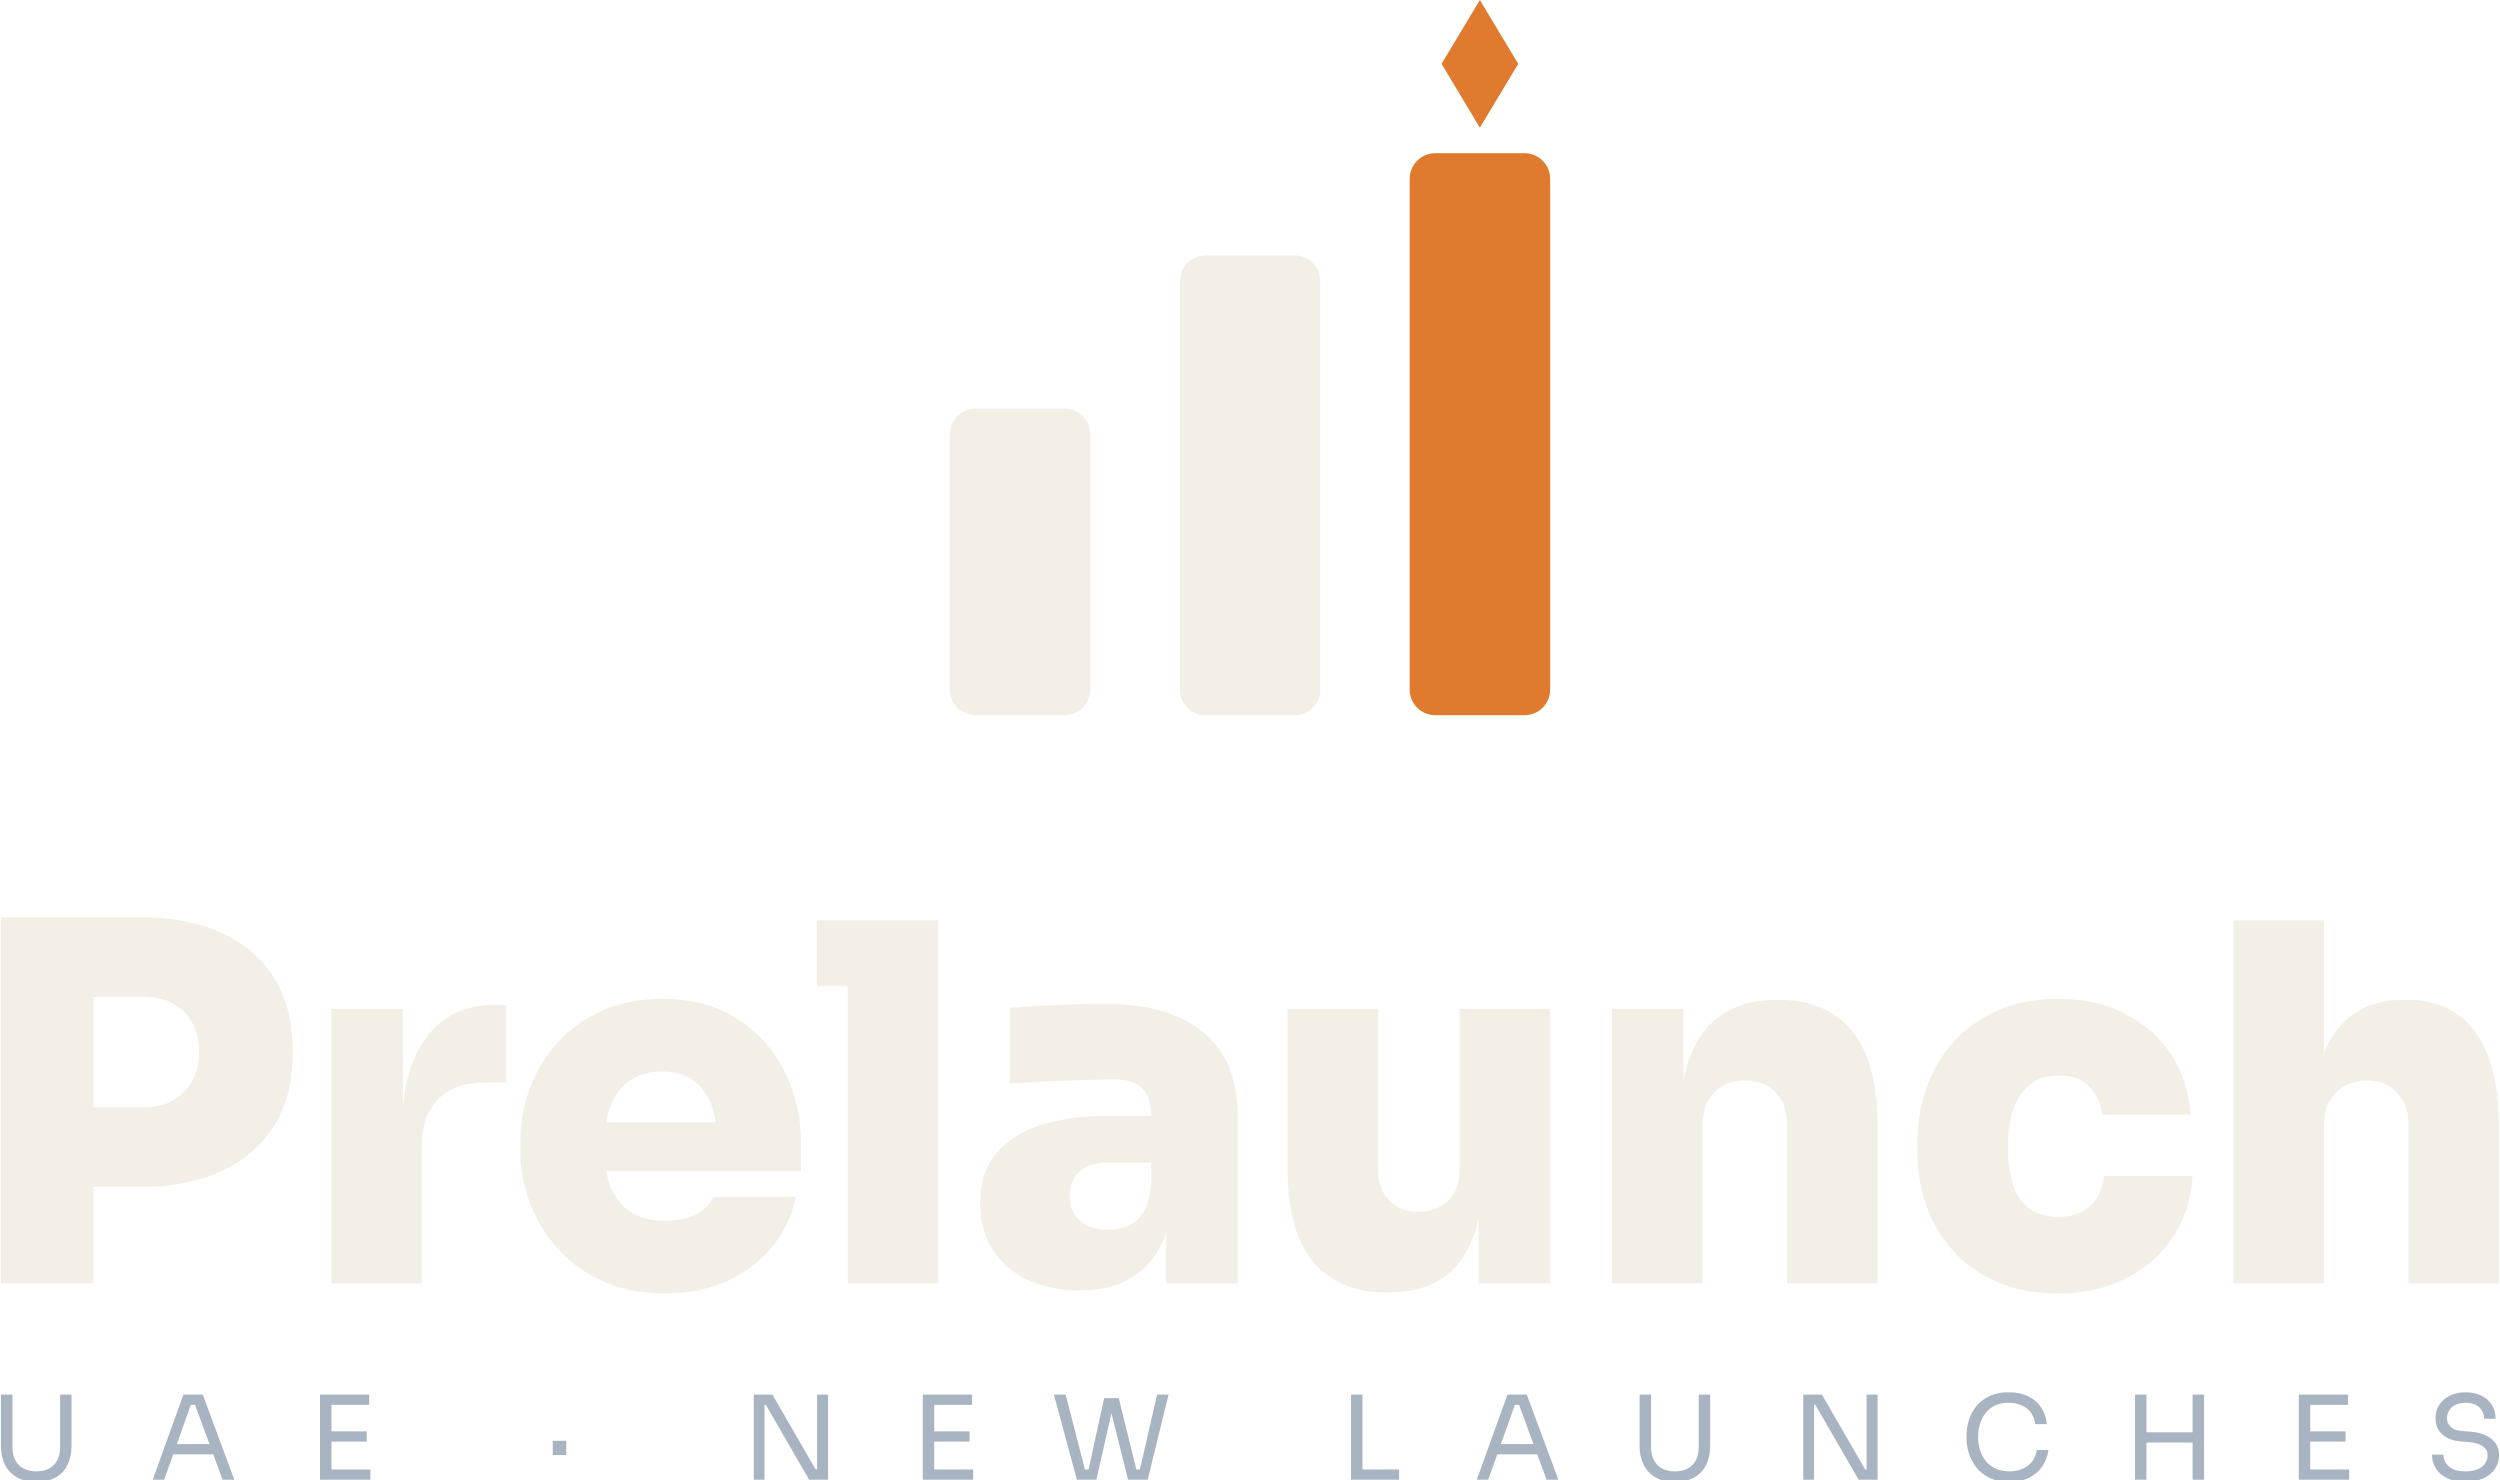
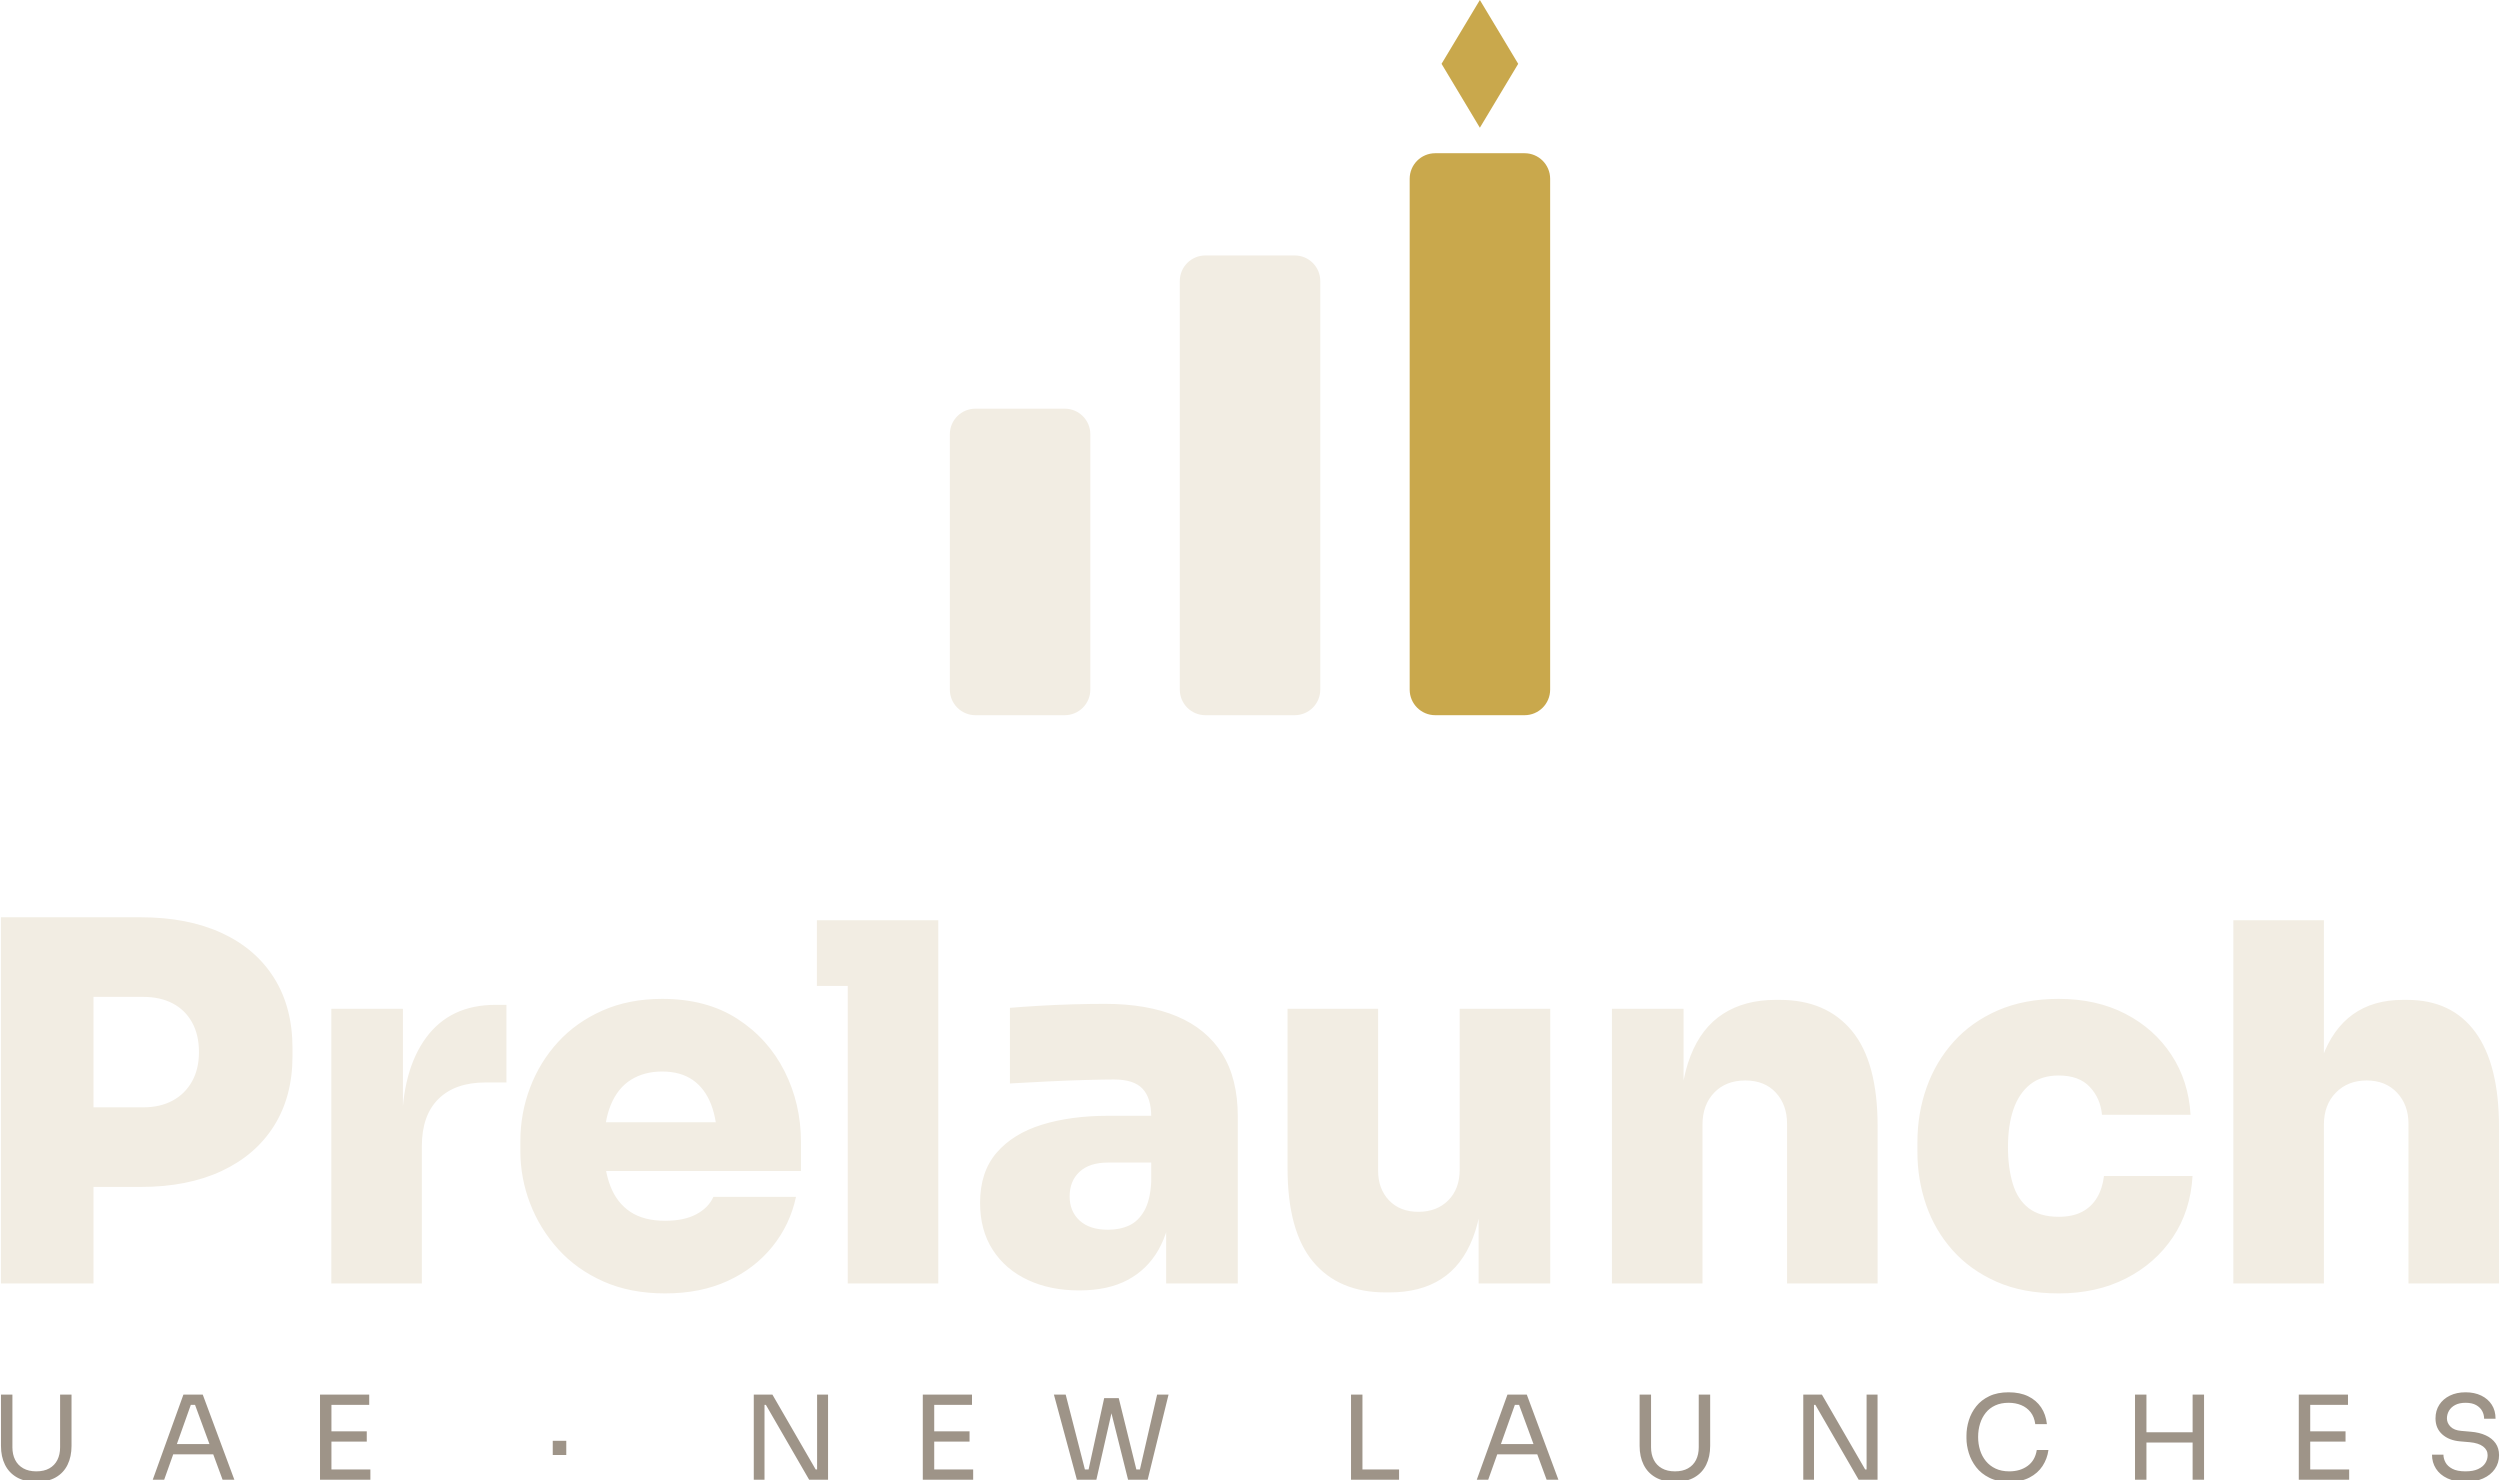
<svg xmlns="http://www.w3.org/2000/svg" viewBox="0 0 321.34 190.35" width="321" height="190" role="img" aria-label="PrelaunchUAE">
-   <rect x="122.06" y="52.57" width="18.07" height="39.43" rx="3.29" fill="#F4EFE6" />
-   <rect x="151.64" y="32.86" width="18.07" height="59.14" rx="3.29" fill="#F4EFE6" />
-   <rect x="181.21" y="19.71" width="18.07" height="72.29" rx="3.29" fill="#E07A2E" />
-   <path d="M190.24 0.00 L195.17 8.21 L190.24 16.43 L185.31 8.21 Z" fill="#E07A2E" />
-   <path transform="translate(-4.74 165.10)" fill="#F4EFE6" d="M15.36 -12.416V-22.656H23.04Q25.216 -22.656 26.816 -23.52Q28.416 -24.384 29.312 -25.984Q30.208 -27.584 30.208 -29.76Q30.208 -32.0 29.312 -33.6Q28.416 -35.2 26.816 -36.032Q25.216 -36.864 23.04 -36.864H15.36V-47.104H22.72Q28.736 -47.104 33.12 -45.088Q37.504 -43.072 39.872 -39.296Q42.24 -35.52 42.24 -30.272V-29.248Q42.24 -24.064 39.872 -20.288Q37.504 -16.512 33.12 -14.464Q28.736 -12.416 22.72 -12.416ZM4.736 0.0V-47.104H16.64V0.0ZM47.232 0.0V-35.328H56.448V-19.968H56.32Q56.32 -27.392 59.424 -31.616Q62.528 -35.84 68.352 -35.84H69.76V-25.856H67.072Q63.168 -25.856 61.024 -23.744Q58.88 -21.632 58.88 -17.664V0.0ZM90.176 1.28Q85.696 1.28 82.24 -0.256Q78.784 -1.792 76.416 -4.416Q74.048 -7.04 72.8 -10.304Q71.552 -13.568 71.552 -17.024V-18.304Q71.552 -21.888 72.8 -25.184Q74.048 -28.48 76.384 -31.04Q78.72 -33.6 82.112 -35.104Q85.504 -36.608 89.792 -36.608Q95.488 -36.608 99.456 -34.048Q103.424 -31.488 105.536 -27.296Q107.648 -23.104 107.648 -18.176V-14.464H76.416V-20.736H100.928L96.896 -17.92Q96.896 -20.928 96.096 -23.008Q95.296 -25.088 93.728 -26.176Q92.16 -27.264 89.792 -27.264Q87.488 -27.264 85.792 -26.208Q84.096 -25.152 83.2 -23.008Q82.304 -20.864 82.304 -17.6Q82.304 -14.656 83.136 -12.512Q83.968 -10.368 85.696 -9.216Q87.424 -8.064 90.176 -8.064Q92.608 -8.064 94.176 -8.896Q95.744 -9.728 96.384 -11.136H107.008Q106.24 -7.552 103.968 -4.736Q101.696 -1.92 98.208 -0.32Q94.72 1.28 90.176 1.28ZM113.664 0.0V-46.72H125.312V0.0ZM109.696 -38.272V-46.72H125.312V-38.272ZM154.624 0.0V-10.368H152.704V-21.44Q152.704 -23.872 151.584 -25.056Q150.464 -26.24 147.904 -26.24Q146.688 -26.24 144.32 -26.176Q141.952 -26.112 139.328 -25.984Q136.704 -25.856 134.528 -25.728V-35.456Q136.064 -35.584 138.176 -35.712Q140.288 -35.84 142.56 -35.904Q144.832 -35.968 146.752 -35.968Q152.192 -35.968 156.0 -34.368Q159.808 -32.768 161.824 -29.568Q163.84 -26.368 163.84 -21.44V0.0ZM143.424 0.896Q139.712 0.896 136.832 -0.448Q133.952 -1.792 132.32 -4.32Q130.688 -6.848 130.688 -10.368Q130.688 -14.336 132.8 -16.8Q134.912 -19.264 138.624 -20.416Q142.336 -21.568 147.136 -21.568H153.984V-15.552H147.136Q144.768 -15.552 143.488 -14.368Q142.208 -13.184 142.208 -11.2Q142.208 -9.28 143.488 -8.096Q144.768 -6.912 147.136 -6.912Q148.672 -6.912 149.856 -7.456Q151.04 -8.0 151.808 -9.344Q152.576 -10.688 152.704 -13.056L155.392 -10.496Q155.072 -6.848 153.632 -4.32Q152.192 -1.792 149.664 -0.448Q147.136 0.896 143.424 0.896ZM182.848 1.152Q176.832 1.152 173.536 -2.784Q170.24 -6.72 170.24 -14.848V-35.328H181.888V-14.528Q181.888 -12.16 183.296 -10.688Q184.704 -9.216 187.072 -9.216Q189.44 -9.216 190.912 -10.688Q192.384 -12.16 192.384 -14.656V-35.328H204.032V0.0H194.816V-14.848H195.456Q195.456 -9.408 194.08 -5.856Q192.704 -2.304 190.016 -0.576Q187.328 1.152 183.36 1.152ZM211.968 0.0V-35.328H221.184V-20.16H220.672Q220.672 -25.664 222.08 -29.28Q223.488 -32.896 226.272 -34.688Q229.056 -36.48 233.024 -36.48H233.536Q239.552 -36.48 242.848 -32.48Q246.144 -28.48 246.144 -20.224V0.0H234.496V-20.544Q234.496 -22.976 233.056 -24.544Q231.616 -26.112 229.12 -26.112Q226.624 -26.112 225.12 -24.544Q223.616 -22.976 223.616 -20.416V0.0ZM269.44 1.28Q264.832 1.28 261.44 -0.224Q258.048 -1.728 255.776 -4.288Q253.504 -6.848 252.384 -10.112Q251.264 -13.376 251.264 -16.896V-18.176Q251.264 -21.888 252.448 -25.216Q253.632 -28.544 255.936 -31.104Q258.24 -33.664 261.632 -35.136Q265.024 -36.608 269.44 -36.608Q274.304 -36.608 278.016 -34.688Q281.728 -32.768 283.936 -29.408Q286.144 -26.048 286.4 -21.696H275.008Q274.816 -23.808 273.44 -25.28Q272.064 -26.752 269.44 -26.752Q267.2 -26.752 265.76 -25.6Q264.32 -24.448 263.616 -22.4Q262.912 -20.352 262.912 -17.536Q262.912 -14.912 263.52 -12.864Q264.128 -10.816 265.568 -9.696Q267.008 -8.576 269.44 -8.576Q271.232 -8.576 272.448 -9.216Q273.664 -9.856 274.368 -11.04Q275.072 -12.224 275.264 -13.824H286.656Q286.4 -9.344 284.128 -5.952Q281.856 -2.56 278.08 -0.64Q274.304 1.28 269.44 1.28ZM291.904 0.0V-46.72H303.552V-20.096H302.016Q302.016 -25.472 303.36 -29.12Q304.704 -32.768 307.296 -34.624Q309.888 -36.48 313.728 -36.48H314.24Q320.0 -36.48 323.04 -32.32Q326.08 -28.16 326.08 -20.096V0.0H314.432V-20.544Q314.432 -22.976 312.96 -24.544Q311.488 -26.112 309.056 -26.112Q306.624 -26.112 305.088 -24.544Q303.552 -22.976 303.552 -20.416V0.0Z" />
-   <path transform="translate(-1.38 190.35)" fill="#A9B4C2" d="M5.925 0.27Q4.44 0.27 3.427 -0.307Q2.415 -0.885 1.897 -1.927Q1.38 -2.97 1.38 -4.35V-10.95H2.85V-4.17Q2.85 -3.255 3.202 -2.558Q3.555 -1.86 4.245 -1.47Q4.935 -1.08 5.925 -1.08Q6.915 -1.08 7.598 -1.462Q8.28 -1.845 8.633 -2.542Q8.985 -3.24 8.985 -4.17V-10.95H10.455V-4.35Q10.455 -2.97 9.945 -1.927Q9.435 -0.885 8.43 -0.307Q7.425 0.27 5.925 0.27ZM20.902 0.0 24.847 -10.95H27.337L31.402 0.0H29.887L26.212 -9.99L26.932 -9.63H25.162L25.927 -9.99L22.372 0.0ZM23.257 -3.27 23.752 -4.59H28.477L28.972 -3.27ZM42.419 0.0V-10.95H43.889V0.0ZM43.589 0.0V-1.32H48.899V0.0ZM43.589 -4.905V-6.225H48.434V-4.905ZM43.589 -9.63V-10.95H48.749V-9.63ZM72.358 -3.18V-5.01H74.098V-3.18ZM98.217 0.0V-10.95H100.617L106.182 -1.32H106.662L106.362 -1.05V-10.95H107.772V0.0H105.342L99.777 -9.63H99.297L99.597 -9.9V0.0ZM119.959 0.0V-10.95H121.429V0.0ZM121.129 0.0V-1.32H126.439V0.0ZM121.129 -4.905V-6.225H125.974V-4.905ZM121.129 -9.63V-10.95H126.289V-9.63ZM139.781 0.0 136.826 -10.95H138.341L140.906 -0.96L140.201 -1.32H141.986L141.206 -0.96L143.291 -10.5H144.671L142.286 0.0ZM146.366 0.0 143.741 -10.5H145.166L147.521 -0.96L146.771 -1.32H148.571L147.806 -0.96L150.101 -10.95H151.571L148.886 0.0ZM175.045 0.0V-10.95H176.515V0.0ZM176.215 0.0V-1.32H181.225V0.0ZM191.222 0.0 195.167 -10.95H197.657L201.722 0.0H200.207L196.532 -9.99L197.252 -9.63H195.482L196.247 -9.99L192.692 0.0ZM193.577 -3.27 194.072 -4.59H198.797L199.292 -3.27ZM216.714 0.27Q215.229 0.27 214.216 -0.307Q213.204 -0.885 212.687 -1.927Q212.169 -2.97 212.169 -4.35V-10.95H213.639V-4.17Q213.639 -3.255 213.992 -2.558Q214.344 -1.86 215.034 -1.47Q215.724 -1.08 216.714 -1.08Q217.704 -1.08 218.387 -1.462Q219.069 -1.845 219.422 -2.542Q219.774 -3.24 219.774 -4.17V-10.95H221.244V-4.35Q221.244 -2.97 220.734 -1.927Q220.224 -0.885 219.219 -0.307Q218.214 0.27 216.714 0.27ZM233.221 0.0V-10.95H235.621L241.186 -1.32H241.666L241.366 -1.05V-10.95H242.776V0.0H240.346L234.781 -9.63H234.301L234.601 -9.9V0.0ZM259.718 0.27Q258.218 0.27 257.161 -0.255Q256.103 -0.78 255.458 -1.62Q254.813 -2.46 254.513 -3.442Q254.213 -4.425 254.213 -5.34V-5.67Q254.213 -6.66 254.521 -7.65Q254.828 -8.64 255.473 -9.45Q256.118 -10.26 257.153 -10.755Q258.188 -11.25 259.628 -11.25Q261.098 -11.25 262.148 -10.74Q263.198 -10.23 263.813 -9.315Q264.428 -8.4 264.563 -7.155H263.063Q262.943 -8.085 262.463 -8.692Q261.983 -9.3 261.255 -9.6Q260.528 -9.9 259.628 -9.9Q258.653 -9.9 257.918 -9.562Q257.183 -9.225 256.696 -8.617Q256.208 -8.01 255.961 -7.215Q255.713 -6.42 255.713 -5.49Q255.713 -4.605 255.961 -3.81Q256.208 -3.015 256.711 -2.4Q257.213 -1.785 257.963 -1.433Q258.713 -1.08 259.718 -1.08Q261.128 -1.08 262.088 -1.785Q263.048 -2.49 263.258 -3.825H264.758Q264.608 -2.7 264 -1.77Q263.393 -0.84 262.321 -0.285Q261.248 0.27 259.718 0.27ZM283.305 0.0V-10.95H284.775V0.0ZM275.895 0.0V-10.95H277.365V0.0ZM277.065 -4.785V-6.105H283.605V-4.785ZM296.962 0.0V-10.95H298.432V0.0ZM298.132 0.0V-1.32H303.442V0.0ZM298.132 -4.905V-6.225H302.977V-4.905ZM298.132 -9.63V-10.95H303.292V-9.63ZM318.404 0.27Q317.039 0.27 316.079 -0.18Q315.119 -0.63 314.609 -1.425Q314.099 -2.22 314.099 -3.225H315.569Q315.569 -2.73 315.832 -2.235Q316.094 -1.74 316.716 -1.41Q317.339 -1.08 318.404 -1.08Q319.394 -1.08 320.024 -1.373Q320.654 -1.665 320.954 -2.138Q321.254 -2.61 321.254 -3.165Q321.254 -3.84 320.669 -4.282Q320.084 -4.725 318.959 -4.83L317.744 -4.935Q316.289 -5.055 315.419 -5.835Q314.549 -6.615 314.549 -7.89Q314.549 -8.895 315.037 -9.645Q315.524 -10.395 316.394 -10.822Q317.264 -11.25 318.419 -11.25Q319.559 -11.25 320.429 -10.83Q321.299 -10.41 321.787 -9.652Q322.274 -8.895 322.274 -7.845H320.804Q320.804 -8.37 320.557 -8.835Q320.309 -9.3 319.784 -9.6Q319.259 -9.9 318.419 -9.9Q317.609 -9.9 317.077 -9.615Q316.544 -9.33 316.282 -8.872Q316.019 -8.415 316.019 -7.89Q316.019 -7.29 316.484 -6.825Q316.949 -6.36 317.864 -6.285L319.079 -6.18Q320.204 -6.09 321.022 -5.707Q321.839 -5.325 322.281 -4.688Q322.724 -4.05 322.724 -3.165Q322.724 -2.16 322.184 -1.38Q321.644 -0.6 320.669 -0.165Q319.694 0.27 318.404 0.27Z" />
+   <rect x="122.06" y="52.57" width="18.07" height="39.43" rx="3.29" fill="#F2EDE3" />
+   <rect x="151.64" y="32.86" width="18.07" height="59.14" rx="3.29" fill="#F2EDE3" />
+   <rect x="181.21" y="19.71" width="18.07" height="72.29" rx="3.29" fill="#C9A84C" />
+   <path d="M190.24 0.00 L195.17 8.21 L190.24 16.43 L185.31 8.21 Z" fill="#C9A84C" />
+   <path transform="translate(-4.74 165.10)" fill="#F2EDE3" d="M15.36 -12.416V-22.656H23.04Q25.216 -22.656 26.816 -23.52Q28.416 -24.384 29.312 -25.984Q30.208 -27.584 30.208 -29.76Q30.208 -32.0 29.312 -33.6Q28.416 -35.2 26.816 -36.032Q25.216 -36.864 23.04 -36.864H15.36V-47.104H22.72Q28.736 -47.104 33.12 -45.088Q37.504 -43.072 39.872 -39.296Q42.24 -35.52 42.24 -30.272V-29.248Q42.24 -24.064 39.872 -20.288Q37.504 -16.512 33.12 -14.464Q28.736 -12.416 22.72 -12.416ZM4.736 0.0V-47.104H16.64V0.0ZM47.232 0.0V-35.328H56.448V-19.968H56.32Q56.32 -27.392 59.424 -31.616Q62.528 -35.84 68.352 -35.84H69.76V-25.856H67.072Q63.168 -25.856 61.024 -23.744Q58.88 -21.632 58.88 -17.664V0.0ZM90.176 1.28Q85.696 1.28 82.24 -0.256Q78.784 -1.792 76.416 -4.416Q74.048 -7.04 72.8 -10.304Q71.552 -13.568 71.552 -17.024V-18.304Q71.552 -21.888 72.8 -25.184Q74.048 -28.48 76.384 -31.04Q78.72 -33.6 82.112 -35.104Q85.504 -36.608 89.792 -36.608Q95.488 -36.608 99.456 -34.048Q103.424 -31.488 105.536 -27.296Q107.648 -23.104 107.648 -18.176V-14.464H76.416V-20.736H100.928L96.896 -17.92Q96.896 -20.928 96.096 -23.008Q95.296 -25.088 93.728 -26.176Q92.16 -27.264 89.792 -27.264Q87.488 -27.264 85.792 -26.208Q84.096 -25.152 83.2 -23.008Q82.304 -20.864 82.304 -17.6Q82.304 -14.656 83.136 -12.512Q83.968 -10.368 85.696 -9.216Q87.424 -8.064 90.176 -8.064Q92.608 -8.064 94.176 -8.896Q95.744 -9.728 96.384 -11.136H107.008Q106.24 -7.552 103.968 -4.736Q101.696 -1.92 98.208 -0.32Q94.72 1.28 90.176 1.28ZM113.664 0.0V-46.72H125.312V0.0ZM109.696 -38.272V-46.72H125.312V-38.272ZM154.624 0.0V-10.368H152.704V-21.44Q152.704 -23.872 151.584 -25.056Q150.464 -26.24 147.904 -26.24Q146.688 -26.24 144.32 -26.176Q141.952 -26.112 139.328 -25.984Q136.704 -25.856 134.528 -25.728V-35.456Q136.064 -35.584 138.176 -35.712Q140.288 -35.84 142.56 -35.904Q144.832 -35.968 146.752 -35.968Q152.192 -35.968 156.0 -34.368Q159.808 -32.768 161.824 -29.568Q163.84 -26.368 163.84 -21.44V0.0ZM143.424 0.896Q139.712 0.896 136.832 -0.448Q133.952 -1.792 132.32 -4.32Q130.688 -6.848 130.688 -10.368Q130.688 -14.336 132.8 -16.8Q134.912 -19.264 138.624 -20.416Q142.336 -21.568 147.136 -21.568H153.984V-15.552H147.136Q144.768 -15.552 143.488 -14.368Q142.208 -13.184 142.208 -11.2Q142.208 -9.28 143.488 -8.096Q144.768 -6.912 147.136 -6.912Q148.672 -6.912 149.856 -7.456Q151.04 -8.0 151.808 -9.344Q152.576 -10.688 152.704 -13.056L155.392 -10.496Q155.072 -6.848 153.632 -4.32Q152.192 -1.792 149.664 -0.448Q147.136 0.896 143.424 0.896ZM182.848 1.152Q176.832 1.152 173.536 -2.784Q170.24 -6.72 170.24 -14.848V-35.328H181.888V-14.528Q181.888 -12.16 183.296 -10.688Q184.704 -9.216 187.072 -9.216Q189.44 -9.216 190.912 -10.688Q192.384 -12.16 192.384 -14.656V-35.328H204.032V0.0H194.816V-14.848H195.456Q195.456 -9.408 194.08 -5.856Q192.704 -2.304 190.016 -0.576Q187.328 1.152 183.36 1.152ZM211.968 0.0V-35.328H221.184V-20.16H220.672Q220.672 -25.664 222.08 -29.28Q223.488 -32.896 226.272 -34.688Q229.056 -36.48 233.024 -36.48H233.536Q239.552 -36.48 242.848 -32.48Q246.144 -28.48 246.144 -20.224V0.0H234.496V-20.544Q234.496 -22.976 233.056 -24.544Q231.616 -26.112 229.12 -26.112Q226.624 -26.112 225.12 -24.544Q223.616 -22.976 223.616 -20.416V0.0ZM269.44 1.28Q264.832 1.28 261.44 -0.224Q258.048 -1.728 255.776 -4.288Q253.504 -6.848 252.384 -10.112Q251.264 -13.376 251.264 -16.896V-18.176Q251.264 -21.888 252.448 -25.216Q253.632 -28.544 255.936 -31.104Q258.24 -33.664 261.632 -35.136Q265.024 -36.608 269.44 -36.608Q274.304 -36.608 278.016 -34.688Q281.728 -32.768 283.936 -29.408Q286.144 -26.048 286.4 -21.696H275.008Q274.816 -23.808 273.44 -25.28Q272.064 -26.752 269.44 -26.752Q267.2 -26.752 265.76 -25.6Q264.32 -24.448 263.616 -22.4Q262.912 -20.352 262.912 -17.536Q262.912 -14.912 263.52 -12.864Q264.128 -10.816 265.568 -9.696Q267.008 -8.576 269.44 -8.576Q271.232 -8.576 272.448 -9.216Q273.664 -9.856 274.368 -11.04Q275.072 -12.224 275.264 -13.824H286.656Q286.4 -9.344 284.128 -5.952Q281.856 -2.56 278.08 -0.64Q274.304 1.28 269.44 1.28ZM291.904 0.0V-46.72H303.552V-20.096H302.016Q302.016 -25.472 303.36 -29.12Q304.704 -32.768 307.296 -34.624Q309.888 -36.48 313.728 -36.48H314.24Q320.0 -36.48 323.04 -32.32Q326.08 -28.16 326.08 -20.096V0.0H314.432V-20.544Q314.432 -22.976 312.96 -24.544Q311.488 -26.112 309.056 -26.112Q306.624 -26.112 305.088 -24.544Q303.552 -22.976 303.552 -20.416V0.0Z" />
+   <path transform="translate(-1.38 190.35)" fill="#9E9488" d="M5.925 0.27Q4.44 0.27 3.427 -0.307Q2.415 -0.885 1.897 -1.927Q1.38 -2.97 1.38 -4.35V-10.95H2.85V-4.17Q2.85 -3.255 3.202 -2.558Q3.555 -1.86 4.245 -1.47Q4.935 -1.08 5.925 -1.08Q6.915 -1.08 7.598 -1.462Q8.28 -1.845 8.633 -2.542Q8.985 -3.24 8.985 -4.17V-10.95H10.455V-4.35Q10.455 -2.97 9.945 -1.927Q9.435 -0.885 8.43 -0.307Q7.425 0.27 5.925 0.27ZM20.902 0.0 24.847 -10.95H27.337L31.402 0.0H29.887L26.212 -9.99L26.932 -9.63H25.162L25.927 -9.99L22.372 0.0ZM23.257 -3.27 23.752 -4.59H28.477L28.972 -3.27ZM42.419 0.0V-10.95H43.889V0.0ZM43.589 0.0V-1.32H48.899V0.0ZM43.589 -4.905V-6.225H48.434V-4.905ZM43.589 -9.63V-10.95H48.749V-9.63ZM72.358 -3.18V-5.01H74.098V-3.18ZM98.217 0.0V-10.95H100.617L106.182 -1.32H106.662L106.362 -1.05V-10.95H107.772V0.0H105.342L99.777 -9.63H99.297L99.597 -9.9V0.0ZM119.959 0.0V-10.95H121.429V0.0ZM121.129 0.0V-1.32H126.439V0.0ZM121.129 -4.905V-6.225H125.974V-4.905ZM121.129 -9.63V-10.95H126.289V-9.63ZM139.781 0.0 136.826 -10.95H138.341L140.906 -0.96L140.201 -1.32H141.986L141.206 -0.96L143.291 -10.5H144.671L142.286 0.0ZM146.366 0.0 143.741 -10.5H145.166L147.521 -0.96L146.771 -1.32H148.571L147.806 -0.96L150.101 -10.95H151.571L148.886 0.0ZM175.045 0.0V-10.95H176.515V0.0ZM176.215 0.0V-1.32H181.225V0.0ZM191.222 0.0 195.167 -10.95H197.657L201.722 0.0H200.207L196.532 -9.99L197.252 -9.63H195.482L196.247 -9.99L192.692 0.0ZM193.577 -3.27 194.072 -4.59H198.797L199.292 -3.27ZM216.714 0.27Q215.229 0.27 214.216 -0.307Q213.204 -0.885 212.687 -1.927Q212.169 -2.97 212.169 -4.35V-10.95H213.639V-4.17Q213.639 -3.255 213.992 -2.558Q214.344 -1.86 215.034 -1.47Q215.724 -1.08 216.714 -1.08Q217.704 -1.08 218.387 -1.462Q219.069 -1.845 219.422 -2.542Q219.774 -3.24 219.774 -4.17V-10.95H221.244V-4.35Q221.244 -2.97 220.734 -1.927Q220.224 -0.885 219.219 -0.307Q218.214 0.27 216.714 0.27ZM233.221 0.0V-10.95H235.621L241.186 -1.32H241.666L241.366 -1.05V-10.95H242.776V0.0H240.346L234.781 -9.63H234.301L234.601 -9.9V0.0ZM259.718 0.27Q258.218 0.27 257.161 -0.255Q256.103 -0.78 255.458 -1.62Q254.813 -2.46 254.513 -3.442Q254.213 -4.425 254.213 -5.34V-5.67Q254.213 -6.66 254.521 -7.65Q254.828 -8.64 255.473 -9.45Q256.118 -10.26 257.153 -10.755Q258.188 -11.25 259.628 -11.25Q261.098 -11.25 262.148 -10.74Q263.198 -10.23 263.813 -9.315Q264.428 -8.4 264.563 -7.155H263.063Q262.943 -8.085 262.463 -8.692Q261.983 -9.3 261.255 -9.6Q260.528 -9.9 259.628 -9.9Q258.653 -9.9 257.918 -9.562Q257.183 -9.225 256.696 -8.617Q256.208 -8.01 255.961 -7.215Q255.713 -6.42 255.713 -5.49Q255.713 -4.605 255.961 -3.81Q256.208 -3.015 256.711 -2.4Q257.213 -1.785 257.963 -1.433Q258.713 -1.08 259.718 -1.08Q261.128 -1.08 262.088 -1.785Q263.048 -2.49 263.258 -3.825H264.758Q264.608 -2.7 264 -1.77Q263.393 -0.84 262.321 -0.285Q261.248 0.27 259.718 0.27ZM283.305 0.0V-10.95H284.775V0.0ZM275.895 0.0V-10.95H277.365V0.0ZM277.065 -4.785V-6.105H283.605V-4.785ZM296.962 0.0V-10.95H298.432V0.0ZM298.132 0.0V-1.32H303.442V0.0ZM298.132 -4.905V-6.225H302.977V-4.905ZM298.132 -9.63V-10.95H303.292V-9.63ZM318.404 0.27Q317.039 0.27 316.079 -0.18Q315.119 -0.63 314.609 -1.425Q314.099 -2.22 314.099 -3.225H315.569Q315.569 -2.73 315.832 -2.235Q316.094 -1.74 316.716 -1.41Q317.339 -1.08 318.404 -1.08Q319.394 -1.08 320.024 -1.373Q320.654 -1.665 320.954 -2.138Q321.254 -2.61 321.254 -3.165Q321.254 -3.84 320.669 -4.282Q320.084 -4.725 318.959 -4.83L317.744 -4.935Q316.289 -5.055 315.419 -5.835Q314.549 -6.615 314.549 -7.89Q314.549 -8.895 315.037 -9.645Q315.524 -10.395 316.394 -10.822Q317.264 -11.25 318.419 -11.25Q319.559 -11.25 320.429 -10.83Q321.299 -10.41 321.787 -9.652Q322.274 -8.895 322.274 -7.845H320.804Q320.804 -8.37 320.557 -8.835Q320.309 -9.3 319.784 -9.6Q319.259 -9.9 318.419 -9.9Q317.609 -9.9 317.077 -9.615Q316.544 -9.33 316.282 -8.872Q316.019 -8.415 316.019 -7.89Q316.019 -7.29 316.484 -6.825Q316.949 -6.36 317.864 -6.285L319.079 -6.18Q320.204 -6.09 321.022 -5.707Q321.839 -5.325 322.281 -4.688Q322.724 -4.05 322.724 -3.165Q322.724 -2.16 322.184 -1.38Q321.644 -0.6 320.669 -0.165Q319.694 0.27 318.404 0.27Z" />
</svg>
